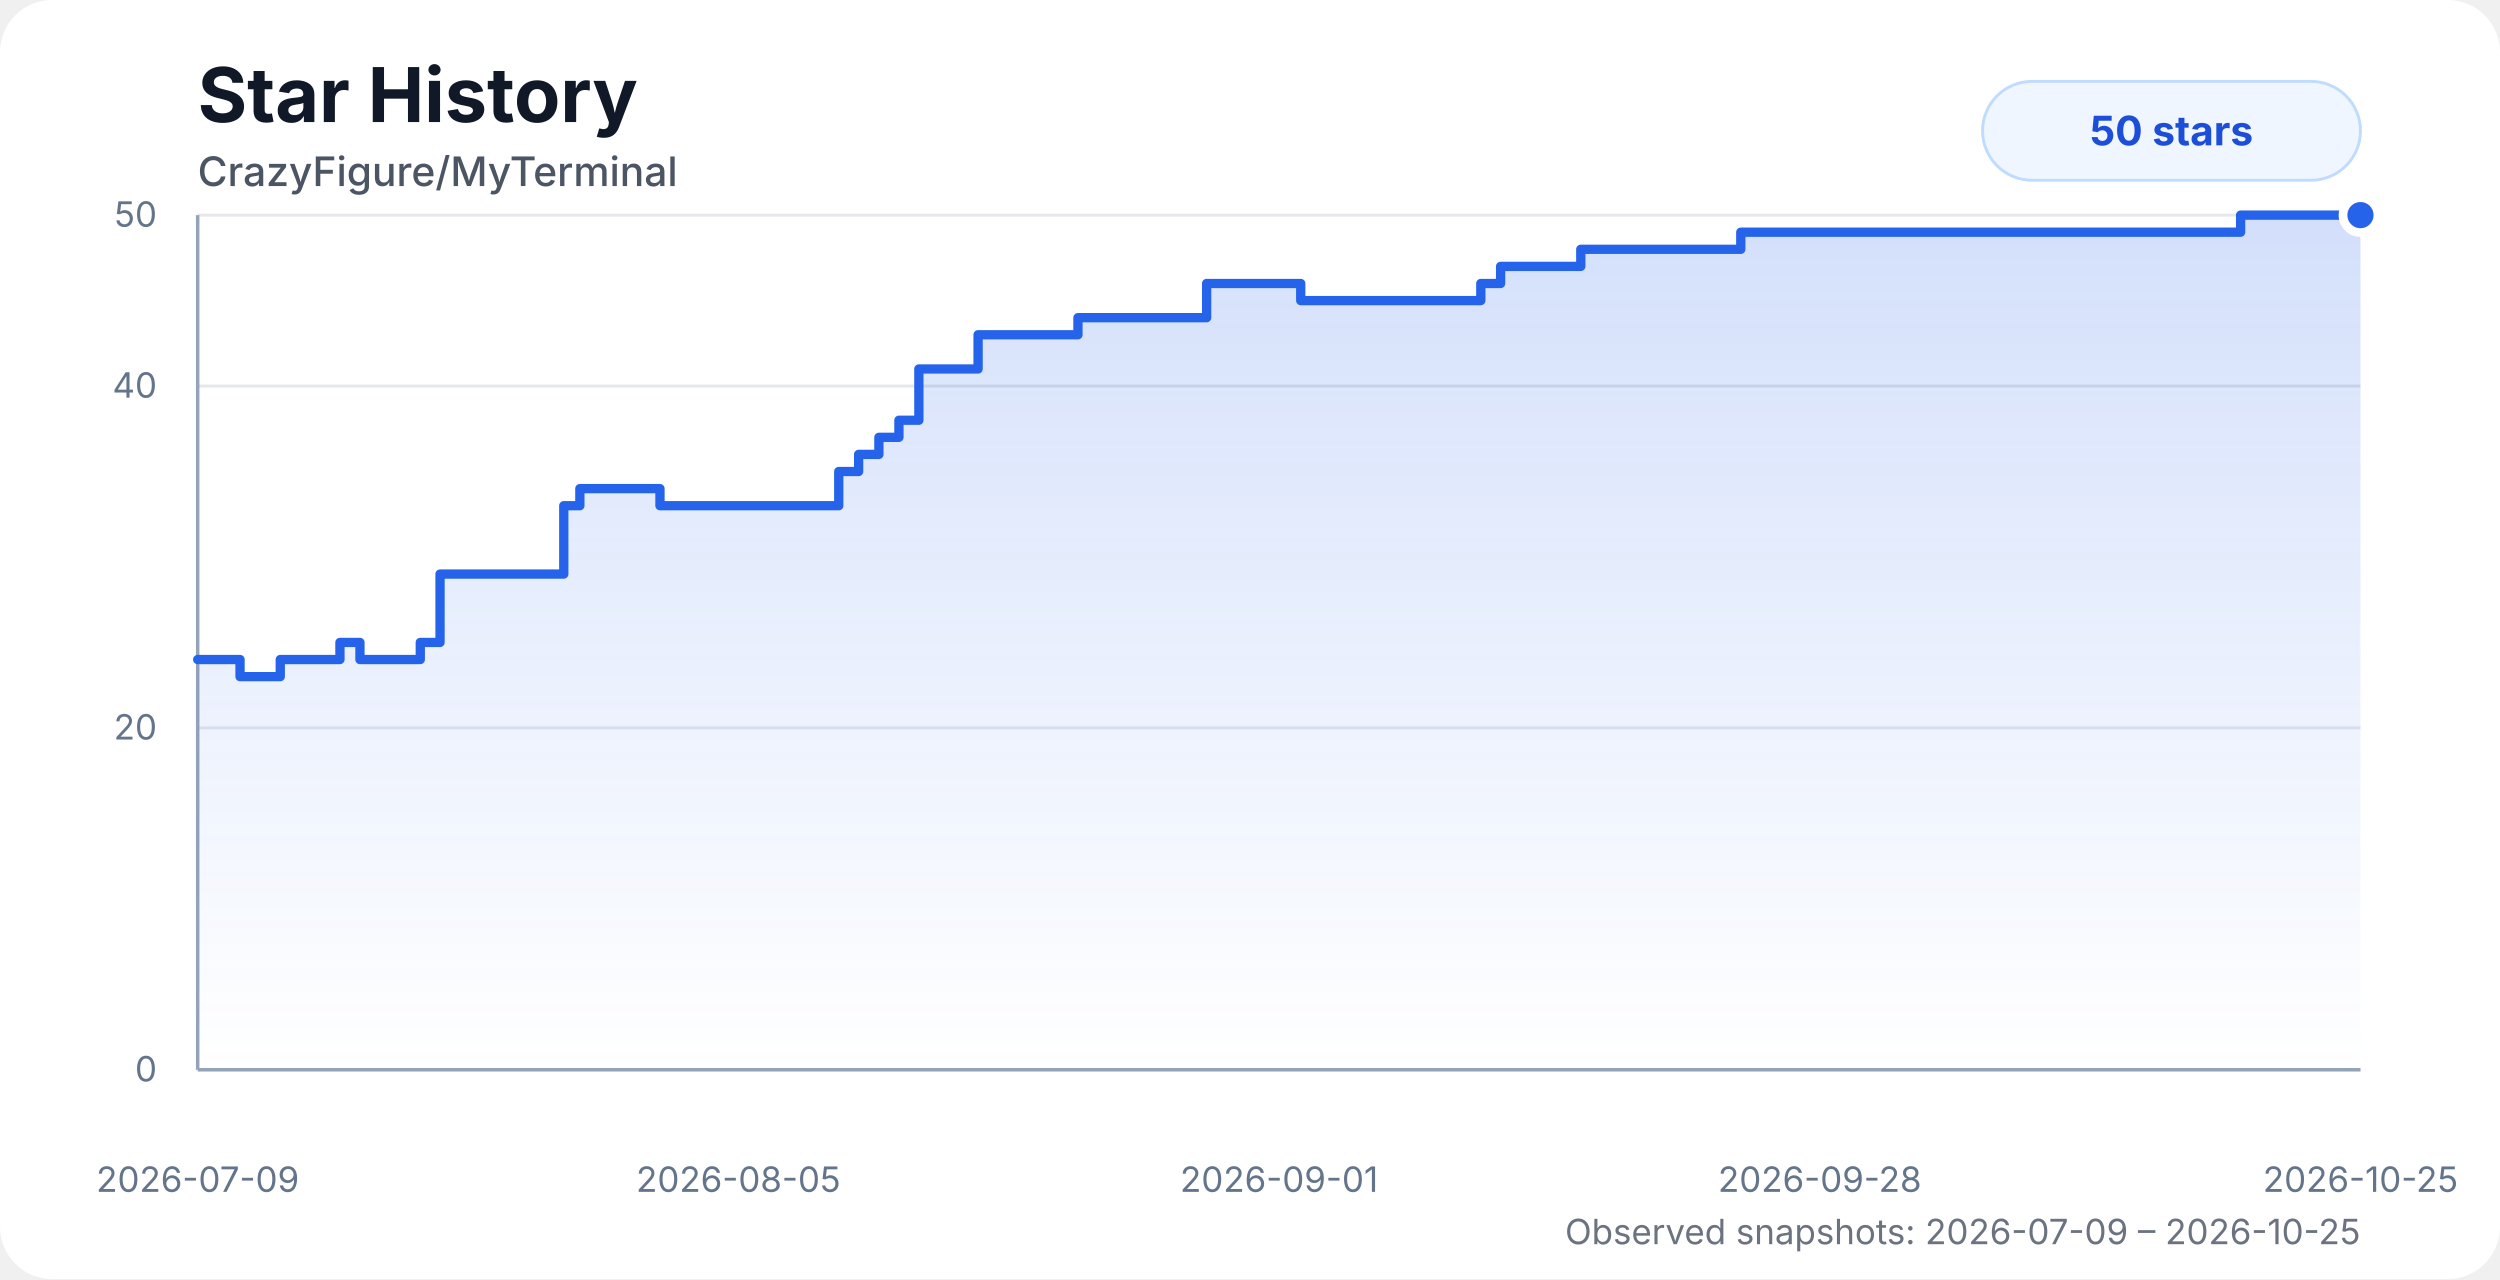
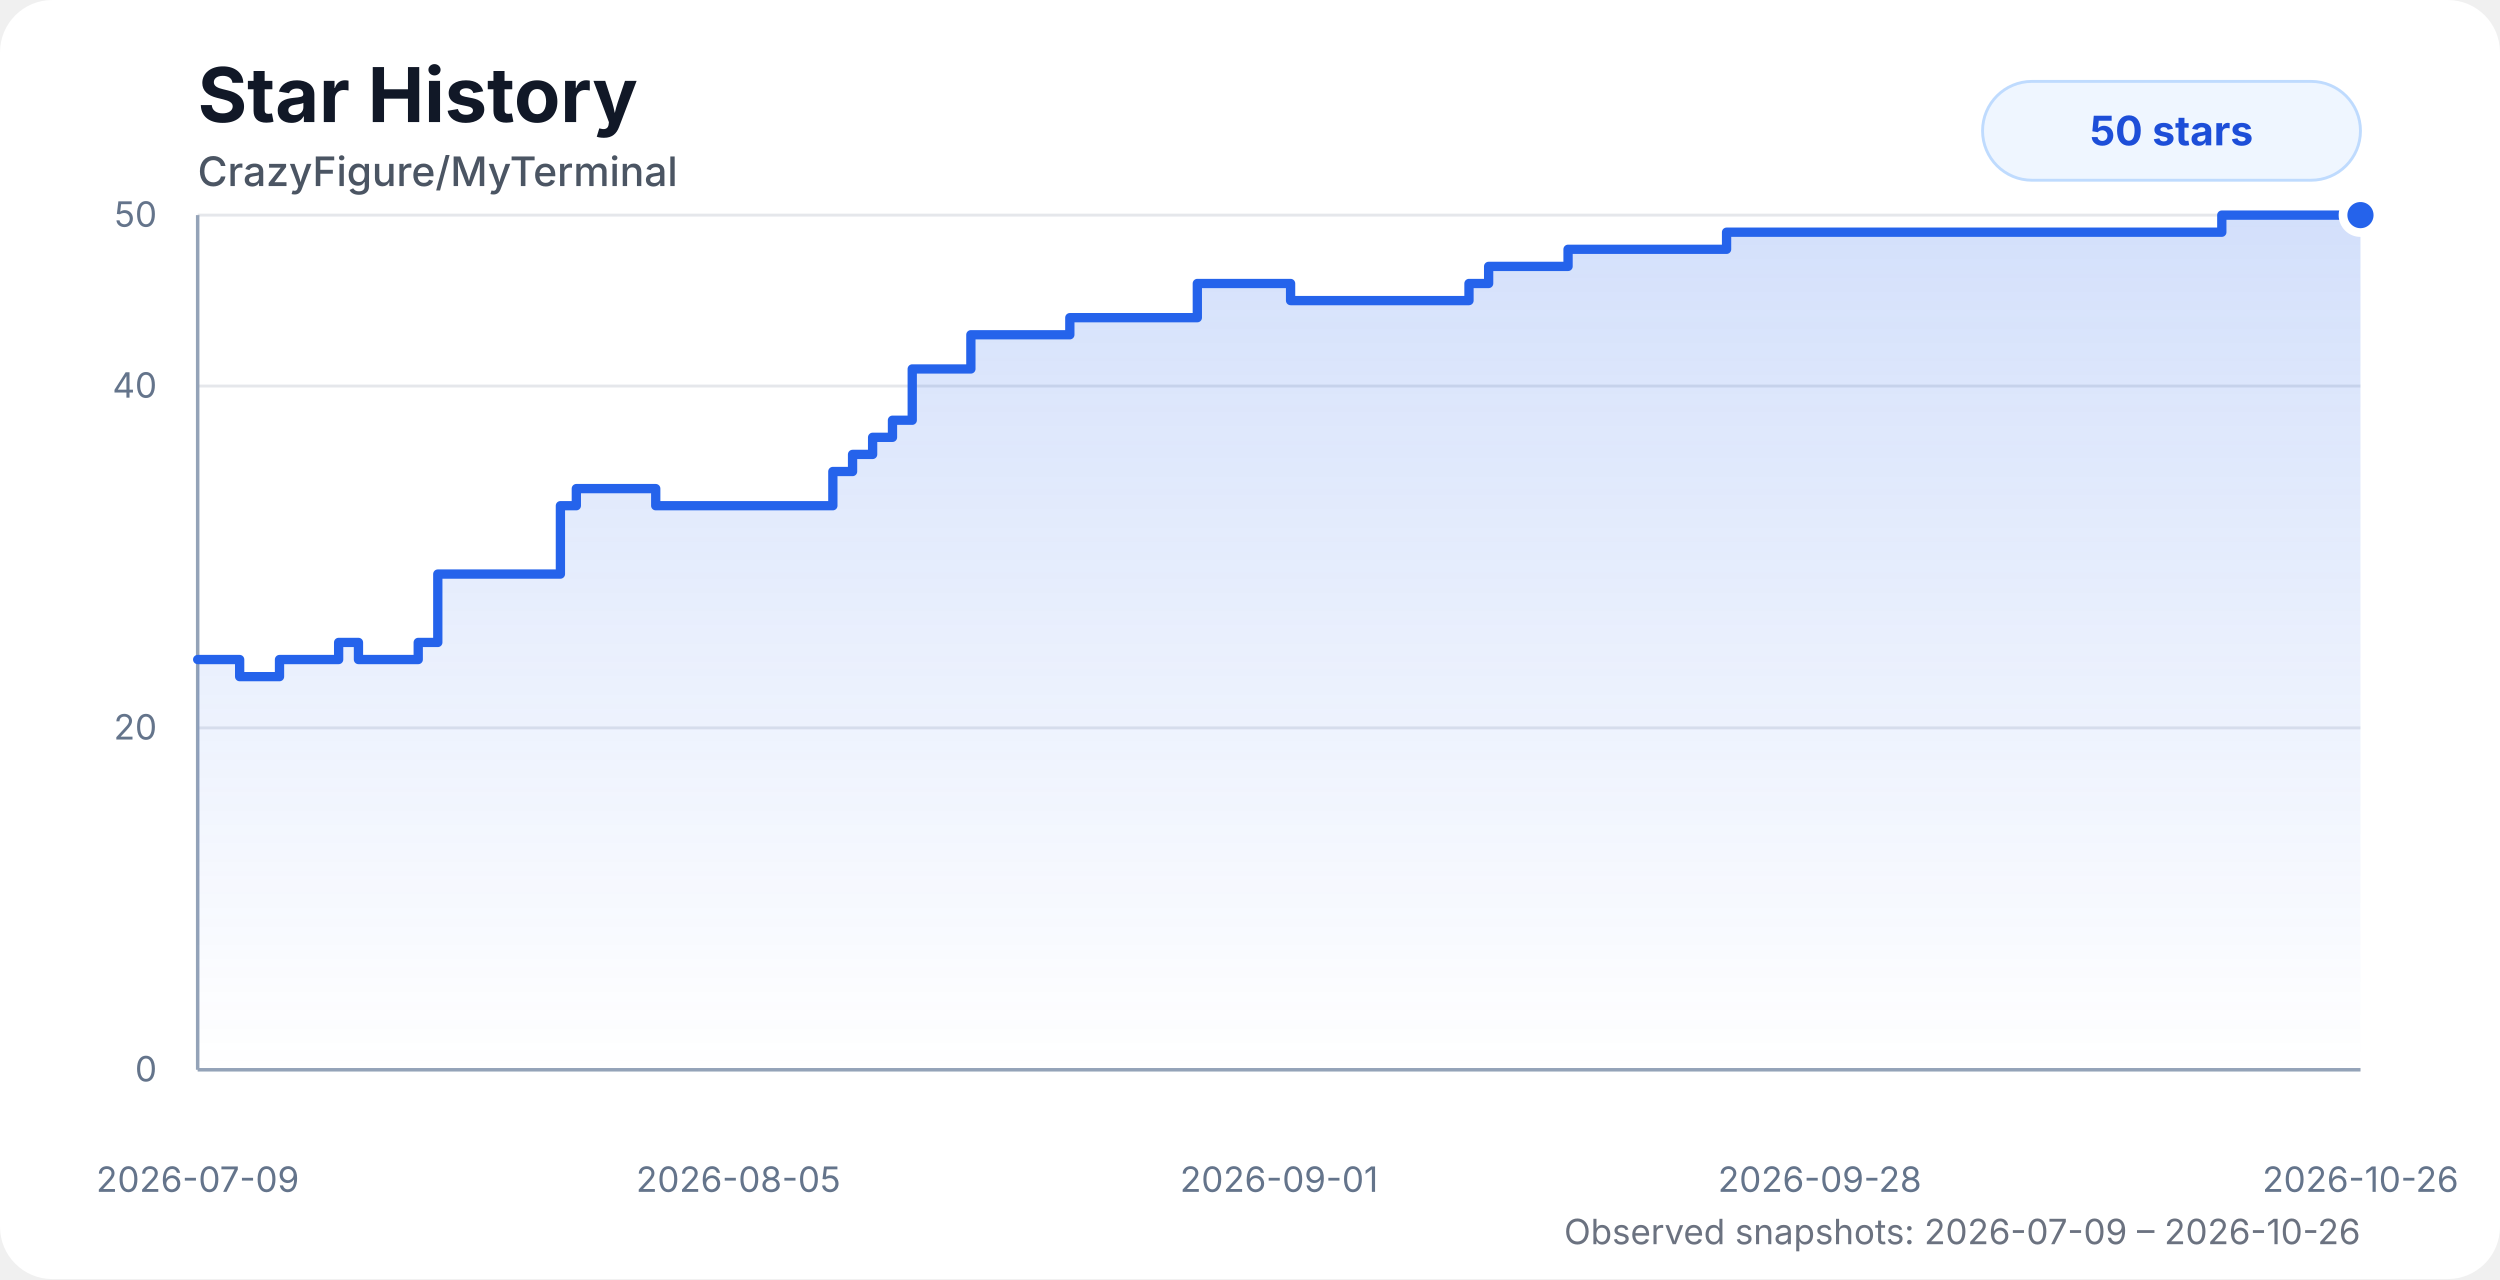
<svg xmlns="http://www.w3.org/2000/svg" width="860" height="440" viewBox="0 0 860 440" role="img" aria-labelledby="title desc">
  <style>
    .chart-bg { fill: #ffffff; }
    .title { fill: #111827; font: 700 26px system-ui, -apple-system, BlinkMacSystemFont, "Segoe UI", sans-serif; }
    .subtitle { fill: #4b5563; font: 500 14px system-ui, -apple-system, BlinkMacSystemFont, "Segoe UI", sans-serif; }
    .axis-label { fill: #64748b; font: 12px system-ui, -apple-system, BlinkMacSystemFont, "Segoe UI", sans-serif; }
    .grid { stroke: #e5e7eb; stroke-width: 1; }
    .axis { stroke: #94a3b8; stroke-width: 1.2; }
    .area { fill: url(#starGradient); opacity: 0.28; }
    .line { fill: none; stroke: #2563eb; stroke-width: 3.2; stroke-linecap: round; stroke-linejoin: round; }
    .dot { fill: #2563eb; stroke: #ffffff; stroke-width: 3; }
    .badge { fill: #eff6ff; stroke: #bfdbfe; }
    .badge-text { fill: #1d4ed8; font: 700 14px system-ui, -apple-system, BlinkMacSystemFont, "Segoe UI", sans-serif; }
    .status { fill: #6b7280; font: 12px system-ui, -apple-system, BlinkMacSystemFont, "Segoe UI", sans-serif; }
    @media (prefers-color-scheme: dark) {
      .chart-bg { fill: #0d1117; }
      .title { fill: #f8fafc; }
      .subtitle { fill: #cbd5e1; }
      .axis-label { fill: #94a3b8; }
      .grid { stroke: #1f2937; }
      .axis { stroke: #475569; }
      .dot { stroke: #0d1117; }
      .badge { fill: #172554; stroke: #1d4ed8; }
      .badge-text { fill: #bfdbfe; }
      .status { fill: #94a3b8; }
    }
  </style>
  <defs>
    <linearGradient id="starGradient" x1="0" x2="0" y1="0" y2="1">
      <stop offset="0%" stop-color="#2563eb" stop-opacity="0.72" />
      <stop offset="100%" stop-color="#2563eb" stop-opacity="0" />
    </linearGradient>
  </defs>
  <rect class="chart-bg" width="860" height="440" rx="18" />
  <text class="title" x="68" y="42">Star History</text>
  <text class="subtitle" x="68" y="64">CrazyFigure/MyTerminal</text>
  <g>
    <line class="grid" x1="68" y1="368" x2="812" y2="368" />
    <line class="grid" x1="68" y1="250.4" x2="812" y2="250.4" />
    <line class="grid" x1="68" y1="132.8" x2="812" y2="132.8" />
    <line class="grid" x1="68" y1="74" x2="812" y2="74" />
    <line class="axis" x1="68" y1="74" x2="68" y2="368" />
    <line class="axis" x1="68" y1="368" x2="812" y2="368" />
    <text class="axis-label" x="54" y="372" text-anchor="end">0</text>
    <text class="axis-label" x="54" y="254.4" text-anchor="end">20</text>
    <text class="axis-label" x="54" y="136.8" text-anchor="end">40</text>
    <text class="axis-label" x="54" y="78" text-anchor="end">50</text>
    <text class="axis-label" x="68" y="410" text-anchor="middle">2026-07-09</text>
    <text class="axis-label" x="254" y="410" text-anchor="middle">2026-08-05</text>
    <text class="axis-label" x="440" y="410" text-anchor="middle">2026-09-01</text>
    <text class="axis-label" x="626" y="410" text-anchor="middle">2026-09-28</text>
-     <text class="axis-label" x="812" y="410" text-anchor="middle">2026-10-25</text>
+     <text class="axis-label" x="812" y="410" text-anchor="middle">2026-10-26</text>
  </g>
-   <path class="area" d="M 68 226.88 H 75.89 V 226.88 H 82.57 V 232.76 H 96.41 V 226.88 H 116.94 V 221 H 123.82 V 226.88 H 144.58 V 221 H 151.37 V 197.48 H 158.25 V 197.48 H 193.94 V 173.96 H 199.47 V 168.08 H 227.03 V 173.96 H 247.63 V 173.96 H 254.5 V 173.96 H 261.38 V 173.96 H 268.11 V 173.96 H 274.69 V 173.96 H 281.6 V 173.96 H 288.53 V 162.2 H 295.37 V 156.32 H 302.34 V 150.44 H 309.23 V 144.56 H 316.09 V 126.92 H 322.66 V 126.92 H 329.58 V 126.92 H 336.46 V 115.16 H 343.31 V 115.16 H 350.2 V 115.16 H 357.07 V 115.16 H 363.97 V 115.16 H 370.81 V 109.28 H 377.73 V 109.28 H 384.61 V 109.28 H 391.46 V 109.28 H 398.37 V 109.28 H 407.7 V 109.28 H 415.08 V 97.52 H 420.5 V 97.52 H 427.07 V 97.52 H 434.02 V 97.52 H 440.67 V 97.52 H 447.45 V 103.4 H 454.32 V 103.4 H 461.23 V 103.4 H 468.06 V 103.4 H 474.99 V 103.4 H 481.91 V 103.4 H 488.74 V 103.4 H 495.63 V 103.4 H 502.51 V 103.4 H 509.4 V 97.52 H 516.21 V 91.64 H 523.2 V 91.64 H 530.12 V 91.64 H 536.92 V 91.64 H 543.79 V 85.76 H 550.68 V 85.76 H 557.51 V 85.76 H 564.38 V 85.76 H 571.38 V 85.76 H 578.29 V 85.76 H 585.11 V 85.76 H 591.91 V 85.76 H 598.83 V 79.88 H 605.69 V 79.88 H 612.57 V 79.88 H 619.57 V 79.88 H 626.57 V 79.88 H 633.44 V 79.88 H 640.27 V 79.88 H 647.26 V 79.88 H 654.08 V 79.88 H 660.83 V 79.88 H 667.82 V 79.88 H 674.75 V 79.88 H 681.75 V 79.88 H 688.54 V 79.88 H 695.48 V 79.88 H 702.34 V 79.88 H 709.16 V 79.88 H 716.05 V 79.88 H 722.97 V 79.88 H 729.94 V 79.88 H 736.37 V 79.88 H 743.16 V 79.88 H 750.03 V 79.88 H 756.84 V 79.88 H 763.83 V 79.88 H 770.77 V 74 H 777.59 V 74 H 784.47 V 74 H 791.35 V 74 H 798.2 V 74 H 805.05 V 74 H 812 V 74 L 812 368 L 68 368 Z" />
-   <path class="line" d="M 68 226.88 H 75.89 V 226.88 H 82.57 V 232.76 H 96.41 V 226.88 H 116.94 V 221 H 123.82 V 226.88 H 144.58 V 221 H 151.37 V 197.48 H 158.25 V 197.48 H 193.94 V 173.96 H 199.47 V 168.08 H 227.03 V 173.96 H 247.63 V 173.96 H 254.5 V 173.96 H 261.38 V 173.96 H 268.11 V 173.96 H 274.69 V 173.96 H 281.6 V 173.96 H 288.53 V 162.2 H 295.37 V 156.32 H 302.34 V 150.44 H 309.23 V 144.56 H 316.09 V 126.92 H 322.66 V 126.92 H 329.58 V 126.92 H 336.46 V 115.16 H 343.31 V 115.16 H 350.2 V 115.16 H 357.07 V 115.16 H 363.97 V 115.16 H 370.81 V 109.28 H 377.73 V 109.28 H 384.61 V 109.28 H 391.46 V 109.28 H 398.37 V 109.28 H 407.7 V 109.28 H 415.08 V 97.52 H 420.5 V 97.52 H 427.07 V 97.52 H 434.02 V 97.52 H 440.67 V 97.52 H 447.45 V 103.4 H 454.32 V 103.4 H 461.23 V 103.4 H 468.06 V 103.4 H 474.99 V 103.4 H 481.91 V 103.4 H 488.74 V 103.4 H 495.63 V 103.4 H 502.51 V 103.4 H 509.4 V 97.52 H 516.21 V 91.64 H 523.2 V 91.64 H 530.12 V 91.64 H 536.92 V 91.64 H 543.79 V 85.76 H 550.68 V 85.76 H 557.51 V 85.76 H 564.38 V 85.76 H 571.38 V 85.76 H 578.29 V 85.76 H 585.11 V 85.76 H 591.91 V 85.76 H 598.83 V 79.88 H 605.69 V 79.88 H 612.57 V 79.88 H 619.57 V 79.88 H 626.57 V 79.88 H 633.44 V 79.88 H 640.27 V 79.88 H 647.26 V 79.88 H 654.08 V 79.88 H 660.83 V 79.88 H 667.82 V 79.88 H 674.75 V 79.88 H 681.75 V 79.88 H 688.54 V 79.88 H 695.48 V 79.88 H 702.34 V 79.88 H 709.16 V 79.88 H 716.05 V 79.88 H 722.97 V 79.88 H 729.94 V 79.88 H 736.37 V 79.88 H 743.16 V 79.88 H 750.03 V 79.88 H 756.84 V 79.88 H 763.83 V 79.88 H 770.77 V 74 H 777.59 V 74 H 784.47 V 74 H 791.35 V 74 H 798.2 V 74 H 805.05 V 74 H 812 V 74" />
+   <path class="area" d="M 68 226.88 H 75.81 V 226.88 H 82.44 V 232.76 H 96.15 V 226.88 H 116.49 V 221 H 123.31 V 226.88 H 143.87 V 221 H 150.6 V 197.48 H 157.41 V 197.48 H 192.78 V 173.96 H 198.26 V 168.08 H 225.57 V 173.96 H 245.97 V 173.96 H 252.78 V 173.96 H 259.59 V 173.96 H 266.27 V 173.96 H 272.78 V 173.96 H 279.64 V 173.96 H 286.5 V 162.2 H 293.28 V 156.32 H 300.18 V 150.44 H 307.01 V 144.56 H 313.81 V 126.92 H 320.32 V 126.92 H 327.17 V 126.92 H 333.98 V 115.16 H 340.77 V 115.16 H 347.6 V 115.16 H 354.41 V 115.16 H 361.25 V 115.16 H 368.02 V 109.28 H 374.88 V 109.28 H 381.69 V 109.28 H 388.48 V 109.28 H 395.33 V 109.28 H 404.57 V 109.28 H 411.88 V 97.52 H 417.26 V 97.52 H 423.76 V 97.52 H 430.65 V 97.52 H 437.24 V 97.52 H 443.96 V 103.4 H 450.76 V 103.4 H 457.61 V 103.4 H 464.37 V 103.4 H 471.25 V 103.4 H 478.09 V 103.4 H 484.86 V 103.4 H 491.69 V 103.4 H 498.5 V 103.4 H 505.33 V 97.52 H 512.09 V 91.64 H 519.01 V 91.64 H 525.87 V 91.64 H 532.6 V 91.64 H 539.41 V 85.76 H 546.23 V 85.76 H 553 V 85.76 H 559.81 V 85.76 H 566.74 V 85.76 H 573.59 V 85.76 H 580.35 V 85.76 H 587.09 V 85.76 H 593.94 V 79.88 H 600.74 V 79.88 H 607.55 V 79.88 H 614.49 V 79.88 H 621.43 V 79.88 H 628.23 V 79.88 H 634.99 V 79.88 H 641.92 V 79.88 H 648.68 V 79.88 H 655.37 V 79.88 H 662.29 V 79.88 H 669.16 V 79.88 H 676.1 V 79.88 H 682.82 V 79.88 H 689.7 V 79.88 H 696.5 V 79.88 H 703.25 V 79.88 H 710.08 V 79.88 H 716.94 V 79.88 H 723.85 V 79.88 H 730.21 V 79.88 H 736.94 V 79.88 H 743.75 V 79.88 H 750.5 V 79.88 H 757.42 V 79.88 H 764.3 V 74 H 771.06 V 74 H 777.87 V 74 H 784.69 V 74 H 791.48 V 74 H 798.26 V 74 H 805.15 V 74 H 812 V 74 L 812 368 L 68 368 Z" />
+   <path class="line" d="M 68 226.88 H 75.81 V 226.88 H 82.44 V 232.76 H 96.15 V 226.88 H 116.49 V 221 H 123.31 V 226.88 H 143.87 V 221 H 150.6 V 197.48 H 157.41 V 197.48 H 192.78 V 173.96 H 198.26 V 168.08 H 225.57 V 173.96 H 245.97 V 173.96 H 252.78 V 173.96 H 259.59 V 173.96 H 266.27 V 173.96 H 272.78 V 173.96 H 279.64 V 173.96 H 286.5 V 162.2 H 293.28 V 156.32 H 300.18 V 150.44 H 307.01 V 144.56 H 313.81 V 126.92 H 320.32 V 126.92 H 327.17 V 126.92 H 333.98 V 115.16 H 340.77 V 115.16 H 347.6 V 115.16 H 354.41 V 115.16 H 361.25 V 115.16 H 368.02 V 109.28 H 374.88 V 109.28 H 381.69 V 109.28 H 388.48 V 109.28 H 395.33 V 109.28 H 404.57 V 109.28 H 411.88 V 97.52 H 417.26 V 97.52 H 423.76 V 97.52 H 430.65 V 97.52 H 437.24 V 97.52 H 443.96 V 103.4 H 450.76 V 103.4 H 457.61 V 103.4 H 464.37 V 103.4 H 471.25 V 103.4 H 478.09 V 103.4 H 484.86 V 103.4 H 491.69 V 103.4 H 498.5 V 103.4 H 505.33 V 97.52 H 512.09 V 91.64 H 519.01 V 91.64 H 525.87 V 91.64 H 532.6 V 91.64 H 539.41 V 85.76 H 546.23 V 85.76 H 553 V 85.76 H 559.81 V 85.76 H 566.74 V 85.76 H 573.59 V 85.76 H 580.35 V 85.76 H 587.09 V 85.76 H 593.94 V 79.88 H 600.74 V 79.88 H 607.55 V 79.88 H 614.49 V 79.88 H 621.43 V 79.88 H 628.23 V 79.88 H 634.99 V 79.88 H 641.92 V 79.88 H 648.68 V 79.88 H 655.37 V 79.88 H 662.29 V 79.88 H 669.16 V 79.88 H 676.1 V 79.88 H 682.82 V 79.88 H 689.7 V 79.88 H 696.5 V 79.88 H 703.25 V 79.88 H 710.08 V 79.88 H 716.94 V 79.88 H 723.85 V 79.88 H 730.21 V 79.88 H 736.94 V 79.88 H 743.75 V 79.88 H 750.5 V 79.88 H 757.42 V 79.88 H 764.3 V 74 H 771.06 V 74 H 777.87 V 74 H 784.69 V 74 H 791.48 V 74 H 798.26 V 74 H 805.15 V 74 H 812 V 74" />
  <circle class="dot" cx="812" cy="74" r="6" />
  <rect class="badge" x="682" y="28" width="130" height="34" rx="17" />
  <text class="badge-text" x="747" y="50" text-anchor="middle">50 stars</text>
-   <text class="status" x="812" y="428" text-anchor="end">Observed snapshots: 2026-07-09 – 2026-10-25</text>
+   <text class="status" x="812" y="428" text-anchor="end">Observed snapshots: 2026-07-09 – 2026-10-26</text>
</svg>
